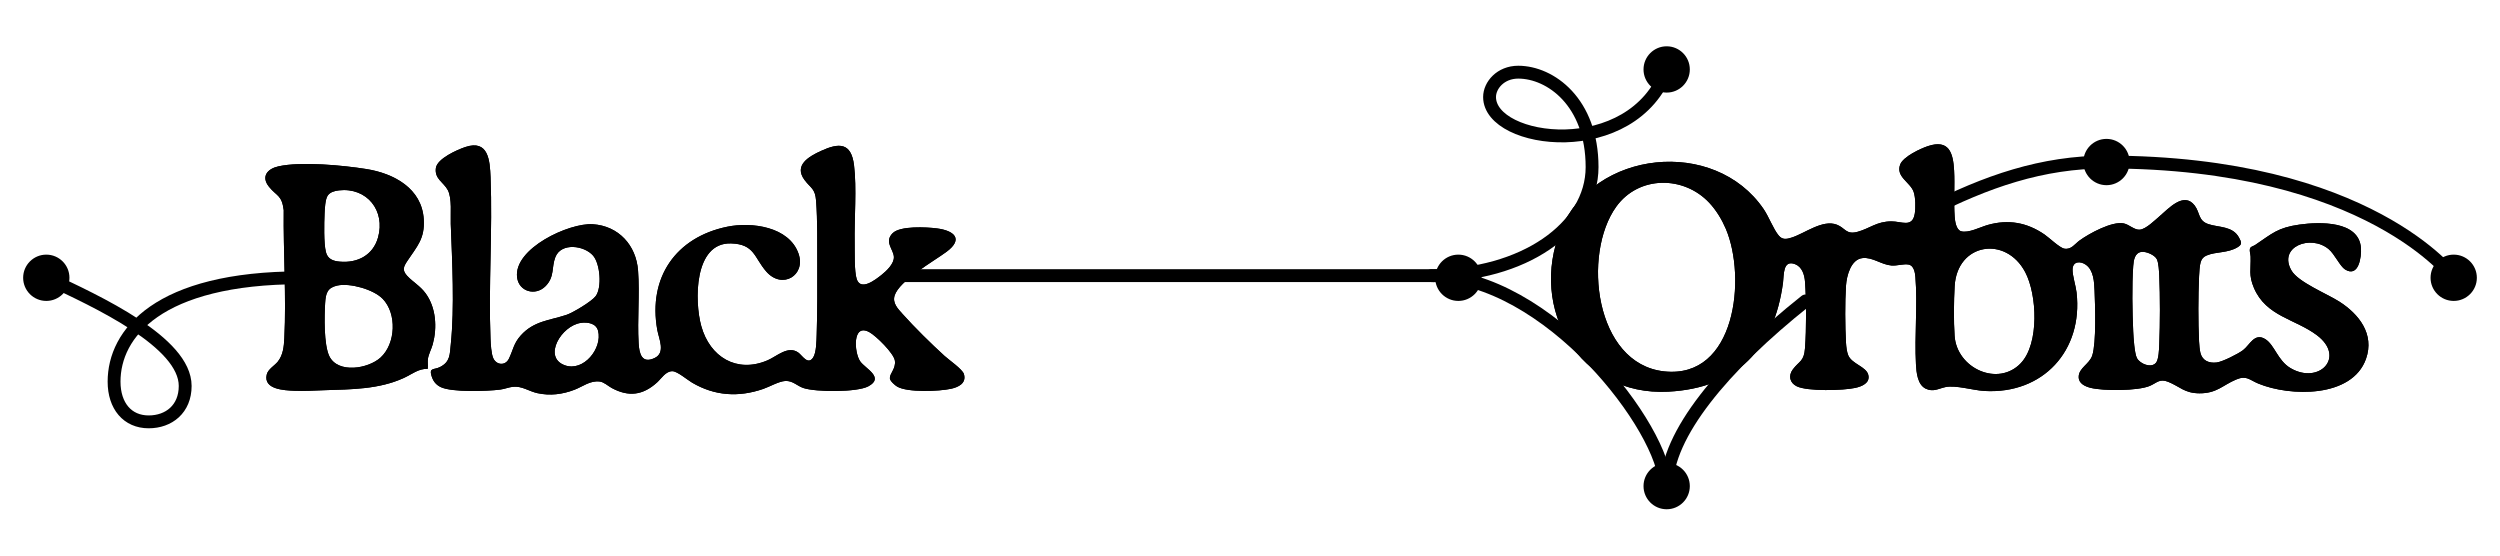
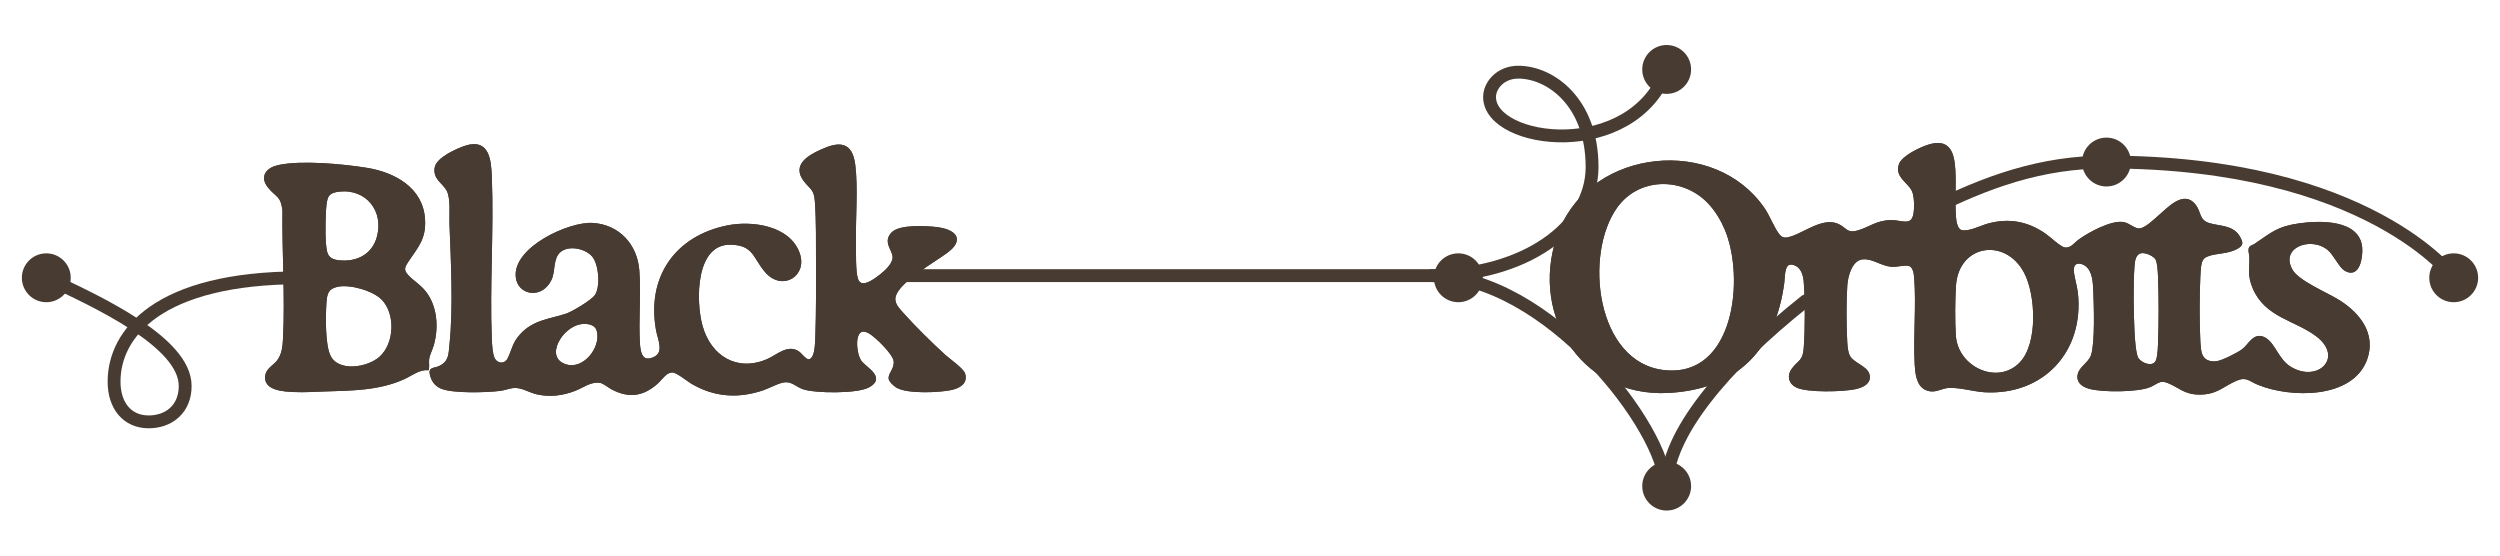
- <svg xmlns="http://www.w3.org/2000/svg" viewBox="0 0 972 216">
+ <svg xmlns="http://www.w3.org/2000/svg" viewBox="0 0 972 216" fill="#483C32" stroke="#483C32">
  <defs>
-     <style>.d{fill:none;stroke:#000;stroke-linecap:round;stroke-linejoin:round;stroke-width:5px;}</style>
+     <style>.d{fill:none;stroke:#483C32;stroke-linecap:round;stroke-linejoin:round;stroke-width:5px;}</style>
  </defs>
  <g id="a">
    <path d="M158.32,107.26c2.23,2.42,5.04,3.88,7.18,6.82,4.05,5.56,4.52,13.25,2.76,19.75-.5,1.83-1.65,3.92-1.89,5.72-.18,1.31.11,2.57-.07,3.85-3.55-.13-6.15,2.09-9.17,3.49-9.77,4.51-20.43,4.47-31.02,4.82-3.86.13-7.78.39-11.67.22s-12.08-.48-10.74-6.28c.49-2.12,3.07-3.48,4.33-5.07,2.07-2.61,2.36-5.91,2.52-9.14.79-16.3-.43-33.4-.24-49.74-.75-5.95-2.7-5.35-5.71-9.07-3.22-3.99-.61-7.02,3.69-7.96,8.86-1.94,25-.41,34.14,1.05,10.65,1.69,21.61,7.5,22.33,19.56.45,7.52-2.59,10.45-6.33,16.09-1.53,2.31-2.2,3.62-.1,5.91ZM131.75,74.02c-1.62.18-3.48.66-4.39,2.1s-1.09,5.05-1.17,6.9c-.16,3.77-.34,11.48.52,14.96.69,2.78,2.79,3.52,5.43,3.75,6.86.61,12.89-2.51,14.83-9.36,2.96-10.43-4.27-19.59-15.22-18.36ZM148.75,116.15c-3.57-3.65-12.73-6.22-17.63-5.13-3.87.86-4.47,3.06-4.7,6.72-.32,5.09-.55,16.35,1.64,20.78,3.37,6.81,15.07,4.86,19.88.52,5.95-5.39,6.44-17.13.82-22.89Z" />
    <path d="M212.11,111.25c-3.9,3.96-10.35,2.15-11.06-3.37-1.46-11.26,20.26-21.31,29.44-20.7,10.02.66,16.86,8.17,17.59,18.04.69,9.34-.33,18.9.22,28.24.23,3.97,1.19,8.12,6.21,5.74,4.37-2.07,1.67-7.42,1.03-10.97-3.62-20.34,7.24-35.98,27.22-40.08,9.44-1.94,24.03-.05,27.71,10.47,2.94,8.41-6.34,14.07-12.55,6.94-4.74-5.45-4.53-10.63-13.67-10.92-14.5-.45-14.27,22.53-11.59,32.15,3.33,11.97,13.73,18.44,25.75,13.31,3.64-1.55,7.93-5.84,11.93-3.05,1.57,1.09,3.74,5.08,5.8,1.97,1.28-1.93,1.3-6.52,1.38-8.91.3-9.18.26-18.64.24-27.8-.02-7.7.11-16.57-.46-24.2-.36-4.88-2.06-4.88-4.48-8.12-4.28-5.73,1.64-9.13,6.34-11.29,7.09-3.27,11.8-3.3,12.89,5.56s.08,20.71.24,30.23c.06,3.52-.17,11.03.79,13.99,1.55,4.79,7.24.32,9.63-1.57,1.92-1.52,4.98-4.38,4.83-7.05-.16-2.98-3.85-5.83-.47-9.2,2.94-2.93,13.12-2.36,17.12-1.87,6.67.83,10.63,4.06,3.8,9.12-5.01,3.71-18.4,11.22-20.17,17.02-.89,2.93,1.24,5.07,3.07,7.11,4.65,5.21,11.17,11.63,16.36,16.35,1.67,1.52,6.97,5.19,7.52,7.04,1.07,3.61-2.18,5.11-5.04,5.73-4.63,1.01-16.85,1.51-20.9-.85-.86-.5-2.78-2.17-2.85-3.2-.14-1.87,2.4-3.71,1.95-6.88-.41-2.89-7.35-9.69-9.95-11.1-6.68-3.63-5.88,8.03-3.53,11.37,1.99,2.83,9.55,6.25,3.17,9.69-4.41,2.38-20.39,2.27-25.2.69-2.53-.83-4.19-2.93-7.11-2.76-2.49.14-6.07,2.23-8.56,3.09-9.61,3.32-18.88,2.73-27.68-2.45-1.82-1.07-5.74-4.43-7.66-4.44-2.58-.02-4.28,2.87-5.94,4.37-5.5,4.99-11.05,5.73-17.63,2.16-1.42-.77-3.01-2.31-4.66-2.51-3.73-.46-6.57,1.94-9.82,3.19-4.67,1.8-9.5,2.41-14.41,1.33-3.35-.73-6.01-2.87-9.58-2.47-1.54.17-3.28.88-4.96,1.09-5.03.64-18.68,1.1-23.01-.96-1.95-.93-3.03-2.38-3.64-4.43-.97-3.24,1.01-2.23,3.31-3.39,4.02-2.02,3.79-4.97,4.19-8.81,1.5-14.45.54-32.17-.01-46.82-.14-3.69.56-9.96-1.15-13.18-1.61-3.04-5.21-4.32-4.64-8.54.5-3.68,8.31-7.14,11.51-8.2,8.92-2.96,9.5,5.24,9.76,11.76.82,20.72-.84,42.04-.02,62.76.08,2.02.28,5.89,1.09,7.64,1.22,2.66,4.67,3.01,6.06.16,1.67-3.42,1.81-5.92,4.62-9.05,5.09-5.66,11.19-5.82,17.77-8,2.5-.83,9.81-5.23,11.34-7.26,2.52-3.36,1.76-12.58-.99-15.77-3.43-3.97-12.41-5.19-14.67.56-1.56,3.98-.22,7.64-3.82,11.3ZM225.85,125.54c-7.58,1.04-14.94,13.31-6.28,16.47,7.34,2.68,14.73-6.62,12.96-13.41-.76-2.92-4.05-3.43-6.68-3.07Z" />
    <path d="M839.63,84.08c3.4-2.86,9.45-9.75,13.67-4.16,2.11,2.8,1.29,5.89,5.35,7.23s9.42.69,11.87,5.21c.99,1.84,1.3,2.63-.53,3.75-3.88,2.36-8.33,1.65-12.06,3.22-1.26.53-1.93,1.32-2.32,2.62s-.55,3.97-.61,5.45c-.35,7.8-.39,17.62,0,25.41.06,1.27.22,3.21.53,4.42.78,3.04,3.35,4.05,6.28,3.71,2.3-.27,8.36-3.35,10.27-4.79,2.63-1.99,4.44-6.9,8.63-4.32,3.66,2.25,4.84,8.34,9.83,11.29,11.06,6.52,21.6-4.23,10.3-12.77-8.42-6.35-19.79-7.31-24.51-18.41-2.14-5.03-1.13-7.23-1.3-12.19-.03-.92-.47-2.12-.28-2.96.21-.95,1.3-1.04,2.05-1.54,6.66-4.47,8.72-6.73,17.24-7.93,7.77-1.09,23.09-1.56,23.9,9.07.26,3.4-.87,11.65-6.15,8.39-1.99-1.23-4.08-5.99-6.43-7.94-6.98-5.8-19.79-.88-14.42,8.36,2.62,4.51,13.72,8.97,18.53,12.03,7.67,4.88,13.82,12.65,10.44,22.26-5.37,15.29-29.58,14.75-41.89,9.64-3.48-1.44-4.55-3.3-8.66-1.55-5.29,2.25-7.47,5.37-14.23,5.34-5.82-.03-7.63-2.66-12.15-4.47-3.36-1.35-4.42.43-7.12,1.58-4.69,2-18.13,2.02-23.08.75-2.08-.54-4.57-1.63-4.59-4.18-.03-3.54,4.18-5.01,5.28-8.39,1.62-4.96,1.12-19.48.89-25.2-.14-3.39-.35-7.95-3.38-10.08-2.15-1.51-5.07-1.39-5.17,1.79-.07,2.39,1.26,6.39,1.56,9.01,2.56,22.56-13.05,39.59-35.81,38.28-4.39-.25-11.26-2.37-15.22-1.5-2.69.59-4.65,1.96-7.52.65-3.31-1.51-3.73-6.39-3.9-9.58-.6-11.13.68-22.95-.22-33.94-.14-1.72-.62-4.41-2.63-4.78-1.96-.36-4.49.54-6.66.37-3.96-.32-7.33-3.32-11.27-2.89-4.54.5-6.16,6.9-6.41,10.67-.43,6.43-.37,15.8,0,22.27.08,1.46.31,3.62.9,4.94,1.48,3.33,6.96,4.33,7.76,7.52s-2.51,4.51-5.05,5.07c-4.67,1.03-18.59,1.42-22.76-.62-2.77-1.36-3.34-4.15-1.52-6.57,2.55-3.4,4.34-2.99,4.73-8.31.54-7.3.54-18.51-.01-25.85-.2-2.62-1.13-5.69-3.82-6.74-4.89-1.91-4.34,4.38-4.72,7.19-3.45,25.73-17.98,40.96-44.6,42.37-34.63,1.84-54.38-32.25-41.8-62.92,12.74-31.06,59.72-36.11,78.85-8.08,2.04,2.99,3.84,7.89,5.88,10.3,1.47,1.74,3.07,1.42,5.03.79,5.18-1.65,12.04-7.16,17.6-5,3.26,1.27,3.55,3.98,8.02,2.76,4.8-1.32,7.4-4.03,13.15-4.06,3.96-.02,8.14,2.56,9.08-2.93.39-2.28.33-6.33-.42-8.53-1.28-3.77-7.02-5.84-5.25-10.62,1.13-3.05,7.8-6.19,10.8-7.18,8.16-2.71,9.8,2.56,10.18,9.48.32,5.85-.2,12.14.22,17.98.12,1.67.56,5.05,2.46,5.63,2.81.87,7.58-1.65,10.4-2.44,8.02-2.26,15.21-.98,22.05,3.7,1.84,1.26,5.92,5.22,7.74,5.52,2.71.45,4.02-1.81,5.92-3.19,3.72-2.7,12.62-7.57,17.16-6.63,2.12.44,4.2,2.66,6.28,2.44,2.43-.26,5.83-3.69,7.68-5.25ZM664.58,78.86c-9.94-10.63-27.44-10.64-36.19,1.5-13.24,18.39-8.4,61.09,18.64,64.03,27.93,3.04,32.01-36.52,23.97-55.43-1.52-3.58-3.75-7.26-6.42-10.1ZM785.72,141.17c7.19-7.58,6.31-26.6,1.69-35.35-7.57-14.34-26.49-11.28-27.44,5.42-.33,5.75-.41,13.62-.02,19.35.86,12.63,16.88,19.96,25.77,10.59ZM832.72,97.93c-2.74.26-3.16,3.24-3.32,5.46-.55,7.49-.35,18.03,0,25.61.1,2.26.5,8.48,1.45,10.24,1.23,2.28,5.6,4.02,7.42,1.78,1.05-1.29,1.18-5.29,1.25-7.06.32-8.43.35-18.34,0-26.77-.07-1.61-.26-5.15-.96-6.45-.87-1.63-4.05-2.99-5.84-2.81Z" />
  </g>
  <g id="b">
    <path d="M158.32,107.26c2.23,2.42,5.04,3.88,7.18,6.82,4.05,5.56,4.52,13.25,2.76,19.75-.5,1.83-1.65,3.92-1.89,5.72-.18,1.31.11,2.57-.07,3.85-3.55-.13-6.15,2.09-9.17,3.49-9.77,4.51-20.43,4.47-31.02,4.82-3.86.13-7.78.39-11.67.22s-12.08-.48-10.74-6.28c.49-2.12,3.07-3.48,4.33-5.07,2.07-2.61,2.36-5.91,2.52-9.14.79-16.3-.43-33.4-.24-49.74-.75-5.95-2.7-5.35-5.71-9.07-3.22-3.99-.61-7.02,3.69-7.96,8.86-1.94,25-.41,34.14,1.05,10.65,1.69,21.61,7.5,22.33,19.56.45,7.52-2.59,10.45-6.33,16.09-1.53,2.31-2.2,3.62-.1,5.91ZM131.75,74.02c-1.62.18-3.48.66-4.39,2.1s-1.09,5.05-1.17,6.9c-.16,3.77-.34,11.48.52,14.96.69,2.78,2.79,3.52,5.43,3.75,6.86.61,12.89-2.51,14.83-9.36,2.96-10.43-4.27-19.59-15.22-18.36ZM148.75,116.15c-3.57-3.65-12.73-6.22-17.63-5.13-3.87.86-4.47,3.06-4.7,6.72-.32,5.09-.55,16.35,1.64,20.78,3.37,6.81,15.07,4.86,19.88.52,5.95-5.39,6.44-17.13.82-22.89Z" />
    <path d="M212.11,111.25c-3.9,3.96-10.35,2.15-11.06-3.37-1.46-11.26,20.26-21.31,29.44-20.7,10.02.66,16.86,8.17,17.59,18.04.69,9.34-.33,18.9.22,28.24.23,3.97,1.19,8.12,6.21,5.74,4.37-2.07,1.67-7.42,1.03-10.97-3.62-20.34,7.24-35.98,27.22-40.08,9.44-1.94,24.03-.05,27.71,10.47,2.94,8.41-6.34,14.07-12.55,6.94-4.74-5.45-4.53-10.63-13.67-10.92-14.5-.45-14.27,22.53-11.59,32.15,3.33,11.97,13.73,18.44,25.75,13.31,3.64-1.55,7.93-5.84,11.93-3.05,1.57,1.09,3.74,5.08,5.8,1.97,1.28-1.93,1.3-6.52,1.38-8.91.3-9.18.26-18.64.24-27.8-.02-7.7.11-16.57-.46-24.2-.36-4.88-2.06-4.88-4.48-8.12-4.28-5.73,1.64-9.13,6.34-11.29,7.09-3.27,11.8-3.3,12.89,5.56s.08,20.71.24,30.23c.06,3.52-.17,11.03.79,13.99,1.55,4.79,7.24.32,9.63-1.57,1.92-1.52,4.98-4.38,4.83-7.05-.16-2.98-3.85-5.83-.47-9.2,2.94-2.93,13.12-2.36,17.12-1.87,6.67.83,10.63,4.06,3.8,9.12-5.01,3.71-18.4,11.22-20.17,17.02-.89,2.93,1.24,5.07,3.07,7.11,4.65,5.21,11.17,11.63,16.36,16.35,1.67,1.52,6.97,5.19,7.52,7.04,1.07,3.61-2.18,5.11-5.04,5.73-4.63,1.01-16.85,1.51-20.9-.85-.86-.5-2.78-2.17-2.85-3.2-.14-1.87,2.4-3.71,1.95-6.88-.41-2.89-7.35-9.69-9.95-11.1-6.68-3.63-5.88,8.03-3.53,11.37,1.99,2.83,9.55,6.25,3.17,9.69-4.41,2.38-20.39,2.27-25.2.69-2.53-.83-4.19-2.93-7.11-2.76-2.49.14-6.07,2.23-8.56,3.09-9.61,3.32-18.88,2.73-27.68-2.45-1.82-1.07-5.74-4.43-7.66-4.44-2.58-.02-4.28,2.87-5.94,4.37-5.5,4.99-11.05,5.73-17.63,2.16-1.42-.77-3.01-2.31-4.66-2.51-3.73-.46-6.57,1.94-9.82,3.19-4.67,1.8-9.5,2.41-14.41,1.33-3.35-.73-6.01-2.87-9.58-2.47-1.54.17-3.28.88-4.96,1.09-5.03.64-18.68,1.1-23.01-.96-1.95-.93-3.03-2.38-3.64-4.43-.97-3.24,1.01-2.23,3.31-3.39,4.02-2.02,3.79-4.97,4.19-8.81,1.5-14.45.54-32.17-.01-46.82-.14-3.69.56-9.96-1.15-13.18-1.61-3.04-5.21-4.32-4.64-8.54.5-3.68,8.31-7.14,11.51-8.2,8.92-2.96,9.5,5.24,9.76,11.76.82,20.72-.84,42.04-.02,62.76.08,2.02.28,5.89,1.09,7.64,1.22,2.66,4.67,3.01,6.06.16,1.67-3.42,1.81-5.92,4.62-9.05,5.09-5.66,11.19-5.82,17.77-8,2.5-.83,9.81-5.23,11.34-7.26,2.52-3.36,1.76-12.58-.99-15.77-3.43-3.97-12.41-5.19-14.67.56-1.56,3.98-.22,7.64-3.82,11.3ZM225.85,125.54c-7.58,1.04-14.94,13.31-6.28,16.47,7.34,2.68,14.73-6.62,12.96-13.41-.76-2.92-4.05-3.43-6.68-3.07Z" />
    <path d="M839.63,84.08c3.4-2.86,9.45-9.75,13.67-4.16,2.11,2.8,1.29,5.89,5.35,7.23s9.42.69,11.87,5.21c.99,1.84,1.3,2.63-.53,3.75-3.88,2.36-8.33,1.65-12.06,3.22-1.26.53-1.93,1.32-2.32,2.62s-.55,3.97-.61,5.45c-.35,7.8-.39,17.62,0,25.41.06,1.27.22,3.21.53,4.42.78,3.04,3.35,4.05,6.28,3.71,2.3-.27,8.36-3.35,10.27-4.79,2.63-1.99,4.44-6.9,8.63-4.32,3.66,2.25,4.84,8.34,9.83,11.29,11.06,6.52,21.6-4.23,10.3-12.77-8.42-6.35-19.79-7.31-24.51-18.41-2.14-5.03-1.13-7.23-1.3-12.19-.03-.92-.47-2.12-.28-2.96.21-.95,1.3-1.04,2.05-1.54,6.66-4.47,8.72-6.73,17.24-7.93,7.77-1.09,23.09-1.56,23.9,9.07.26,3.4-.87,11.65-6.15,8.39-1.99-1.23-4.08-5.99-6.43-7.94-6.98-5.8-19.79-.88-14.42,8.36,2.62,4.51,13.72,8.97,18.53,12.03,7.67,4.88,13.82,12.65,10.44,22.26-5.37,15.29-29.58,14.75-41.89,9.64-3.48-1.44-4.55-3.3-8.66-1.55-5.29,2.25-7.47,5.37-14.23,5.34-5.82-.03-7.63-2.66-12.15-4.47-3.36-1.35-4.42.43-7.12,1.58-4.69,2-18.13,2.02-23.08.75-2.08-.54-4.57-1.63-4.59-4.18-.03-3.54,4.18-5.01,5.28-8.39,1.62-4.96,1.12-19.48.89-25.2-.14-3.39-.35-7.95-3.38-10.08-2.15-1.51-5.07-1.39-5.17,1.79-.07,2.39,1.26,6.39,1.56,9.01,2.56,22.56-13.05,39.59-35.81,38.28-4.39-.25-11.26-2.37-15.22-1.5-2.69.59-4.65,1.96-7.52.65-3.31-1.51-3.73-6.39-3.9-9.58-.6-11.13.68-22.95-.22-33.94-.14-1.72-.62-4.41-2.63-4.78-1.96-.36-4.49.54-6.66.37-3.96-.32-7.33-3.32-11.27-2.89-4.54.5-6.16,6.9-6.41,10.67-.43,6.43-.37,15.8,0,22.27.08,1.46.31,3.62.9,4.94,1.48,3.33,6.96,4.33,7.76,7.52s-2.51,4.51-5.05,5.07c-4.67,1.03-18.59,1.42-22.76-.62-2.77-1.36-3.34-4.15-1.52-6.57,2.55-3.4,4.34-2.99,4.73-8.31.54-7.3.54-18.51-.01-25.85-.2-2.62-1.13-5.69-3.82-6.74-4.89-1.91-4.34,4.38-4.72,7.19-3.45,25.73-17.98,40.96-44.6,42.37-34.63,1.84-54.38-32.25-41.8-62.92,12.74-31.06,59.72-36.11,78.85-8.08,2.04,2.99,3.84,7.89,5.88,10.3,1.47,1.74,3.07,1.42,5.03.79,5.18-1.65,12.04-7.16,17.6-5,3.26,1.27,3.55,3.98,8.02,2.76,4.8-1.32,7.4-4.03,13.15-4.06,3.96-.02,8.14,2.56,9.08-2.93.39-2.28.33-6.33-.42-8.53-1.28-3.77-7.02-5.84-5.25-10.62,1.13-3.05,7.8-6.19,10.8-7.18,8.16-2.71,9.8,2.56,10.18,9.48.32,5.85-.2,12.14.22,17.98.12,1.67.56,5.05,2.46,5.63,2.81.87,7.58-1.65,10.4-2.44,8.02-2.26,15.21-.98,22.05,3.7,1.84,1.26,5.92,5.22,7.74,5.52,2.71.45,4.02-1.81,5.92-3.19,3.72-2.7,12.62-7.57,17.16-6.63,2.12.44,4.2,2.66,6.28,2.44,2.43-.26,5.83-3.69,7.68-5.25ZM664.58,78.86c-9.94-10.63-27.44-10.64-36.19,1.5-13.24,18.39-8.4,61.09,18.64,64.03,27.93,3.04,32.01-36.52,23.97-55.43-1.52-3.58-3.75-7.26-6.42-10.1ZM785.72,141.17c7.19-7.58,6.31-26.6,1.69-35.35-7.57-14.34-26.49-11.28-27.44,5.42-.33,5.75-.41,13.62-.02,19.35.86,12.63,16.88,19.96,25.77,10.59ZM832.72,97.93c-2.74.26-3.16,3.24-3.32,5.46-.55,7.49-.35,18.03,0,25.61.1,2.26.5,8.48,1.45,10.24,1.23,2.28,5.6,4.02,7.42,1.78,1.05-1.29,1.18-5.29,1.25-7.06.32-8.43.35-18.34,0-26.77-.07-1.61-.26-5.15-.96-6.45-.87-1.63-4.05-2.99-5.84-2.81Z" />
    <circle cx="648" cy="27" r="9" />
    <circle cx="648" cy="189" r="9" />
    <circle cx="567" cy="108" r="9" />
    <circle cx="819" cy="63" r="9" />
    <circle cx="954" cy="108" r="9" />
    <circle cx="18" cy="108" r="9" />
  </g>
  <g id="c">
    <path class="d" d="M702,117c-32.17,25.61-53.98,52.01-54,72" />
    <path class="d" d="M954,108s-33.01-45-135-45c-25.06,0-46.72,7.54-69.73,19.31" />
    <path class="d" d="M556.57,107.17c35.7,0,62.43-18.64,62.43-42.2,0-25.33-16.23-36.91-28.71-36.91-6.87,0-11.15,5.11-11.15,9.66,0,18.2,55.61,25.67,69.06-10.72" />
    <path class="d" d="M351,107.17h205.57c45.19,0,90.94,59.55,90.94,81.83" />
    <path class="d" d="M18,108c20.22,9.41,54,25.09,54,42.06,0,8.96-6.35,13.96-14.19,13.96-8.23,0-13.46-6.17-13.46-15.64,0-18.63,17.03-40.38,72.65-40.38" />
  </g>
</svg>
